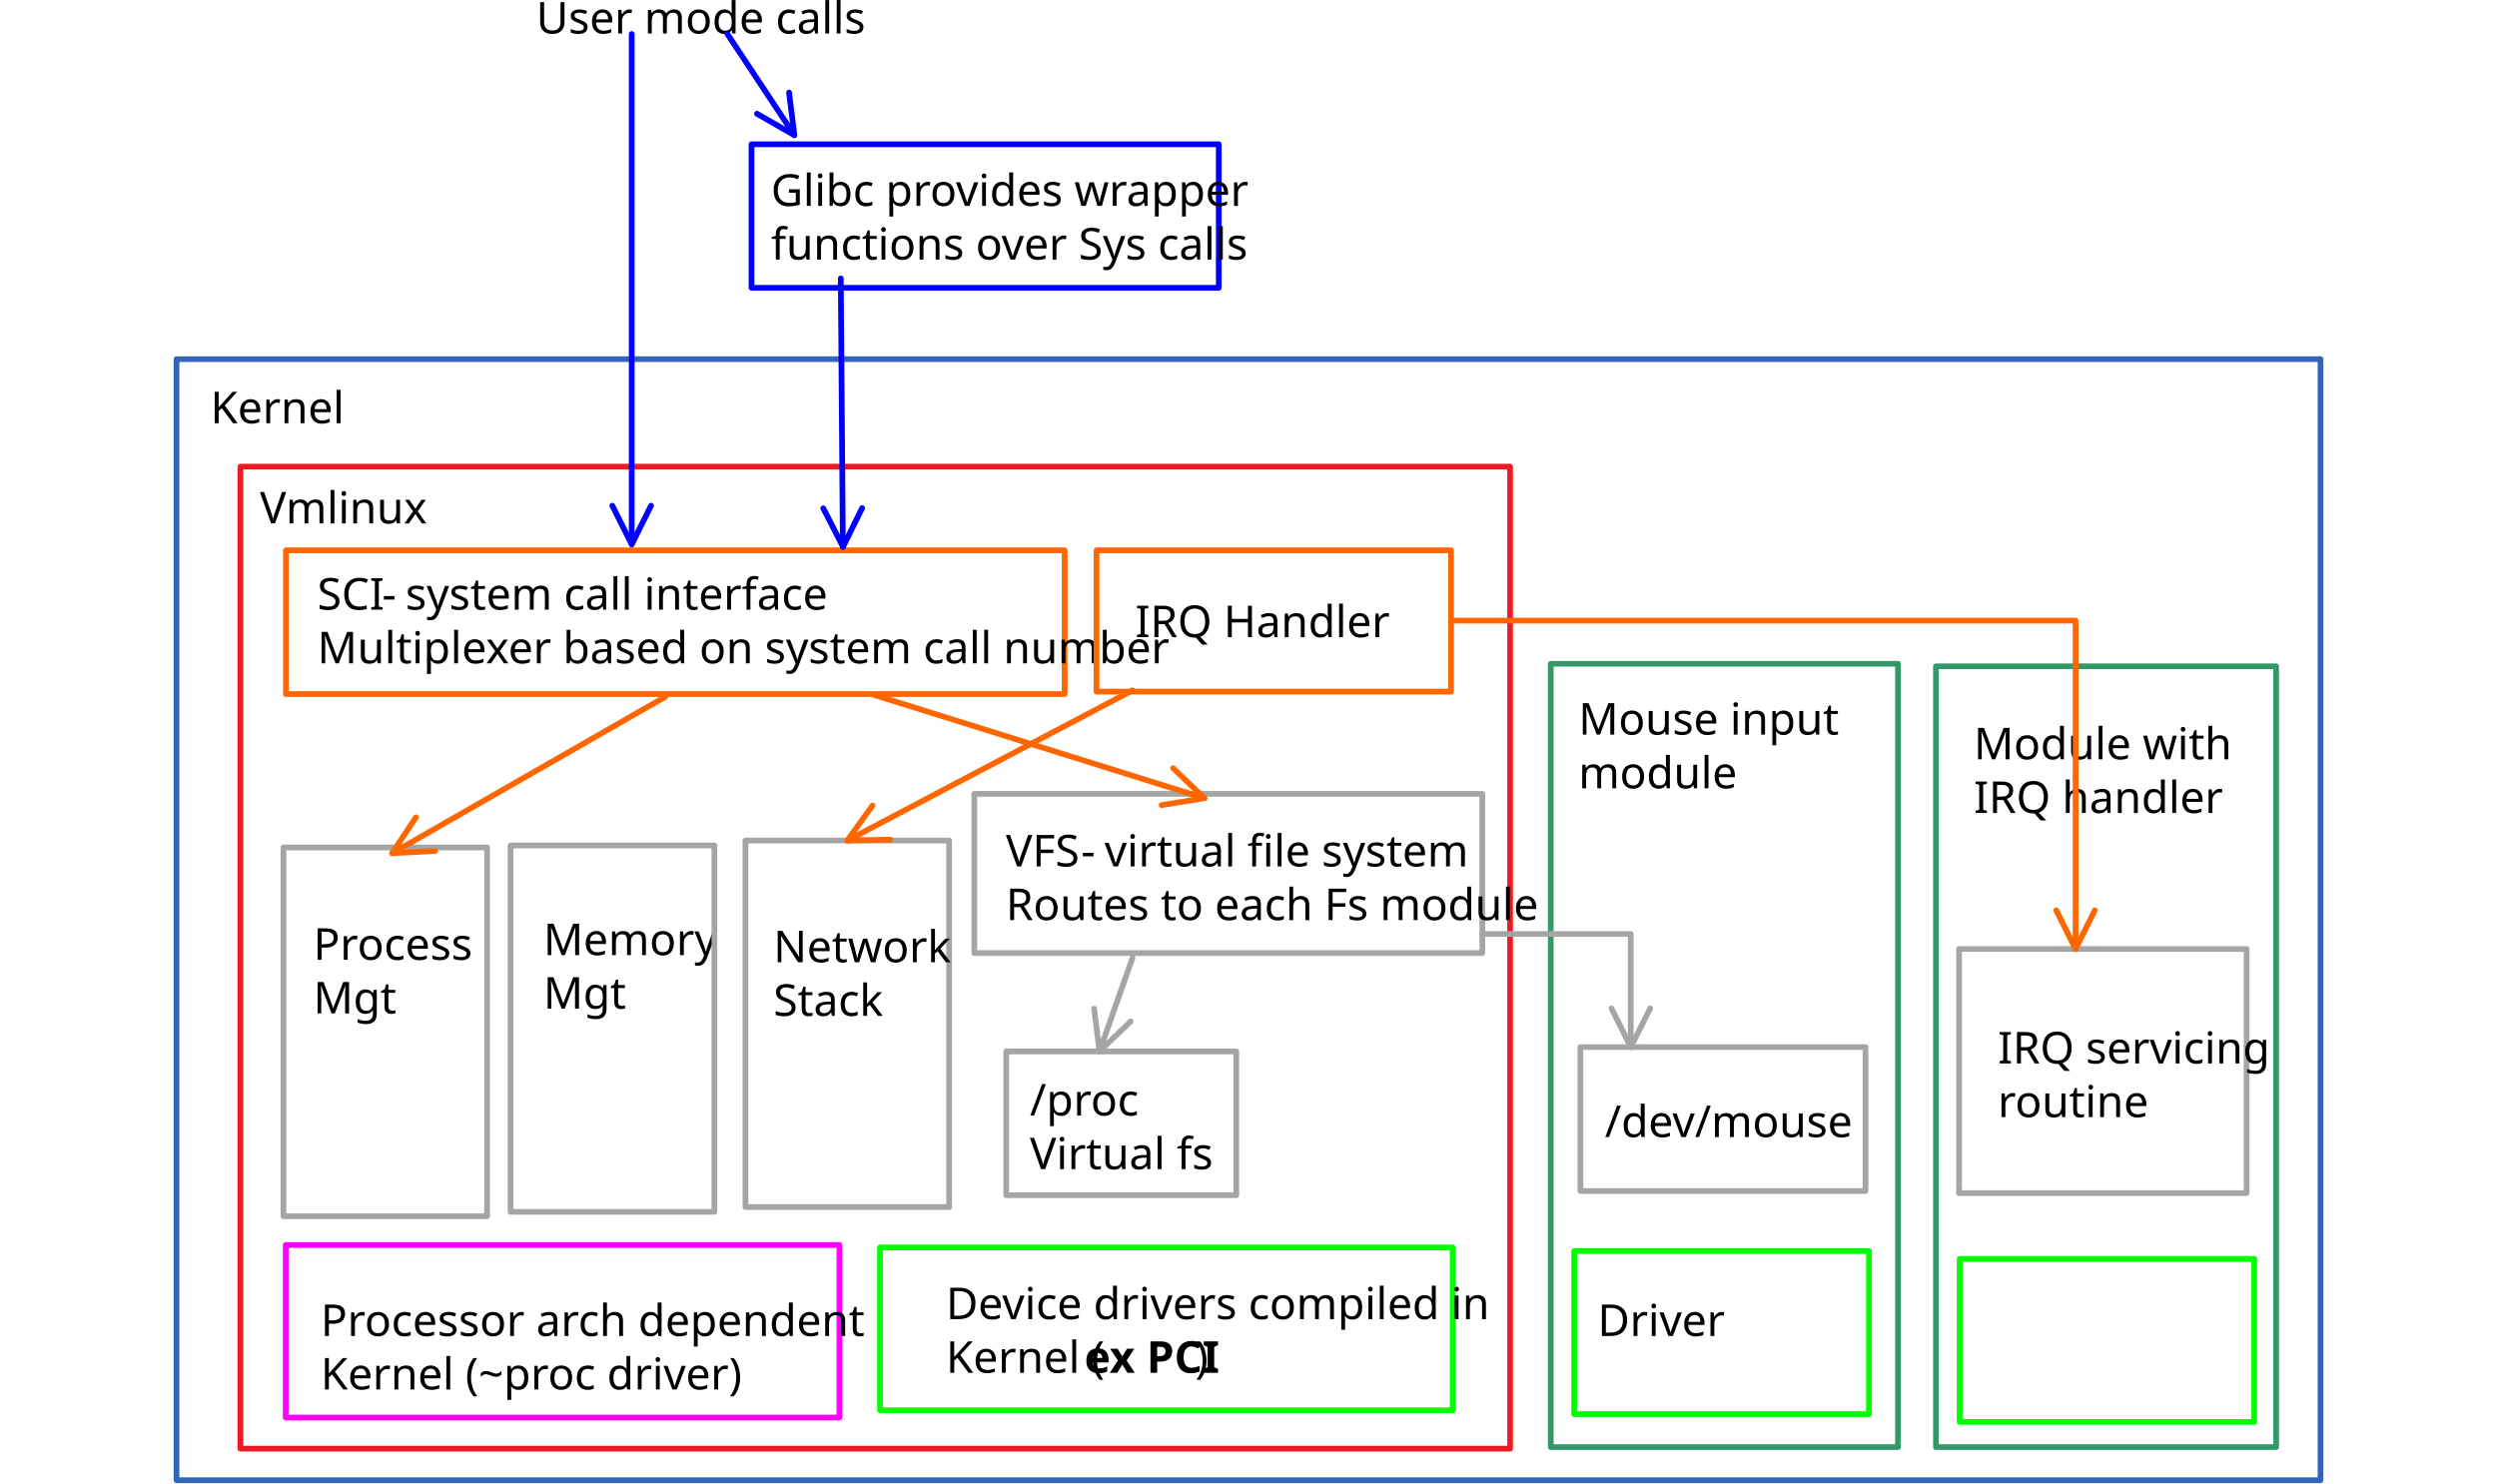
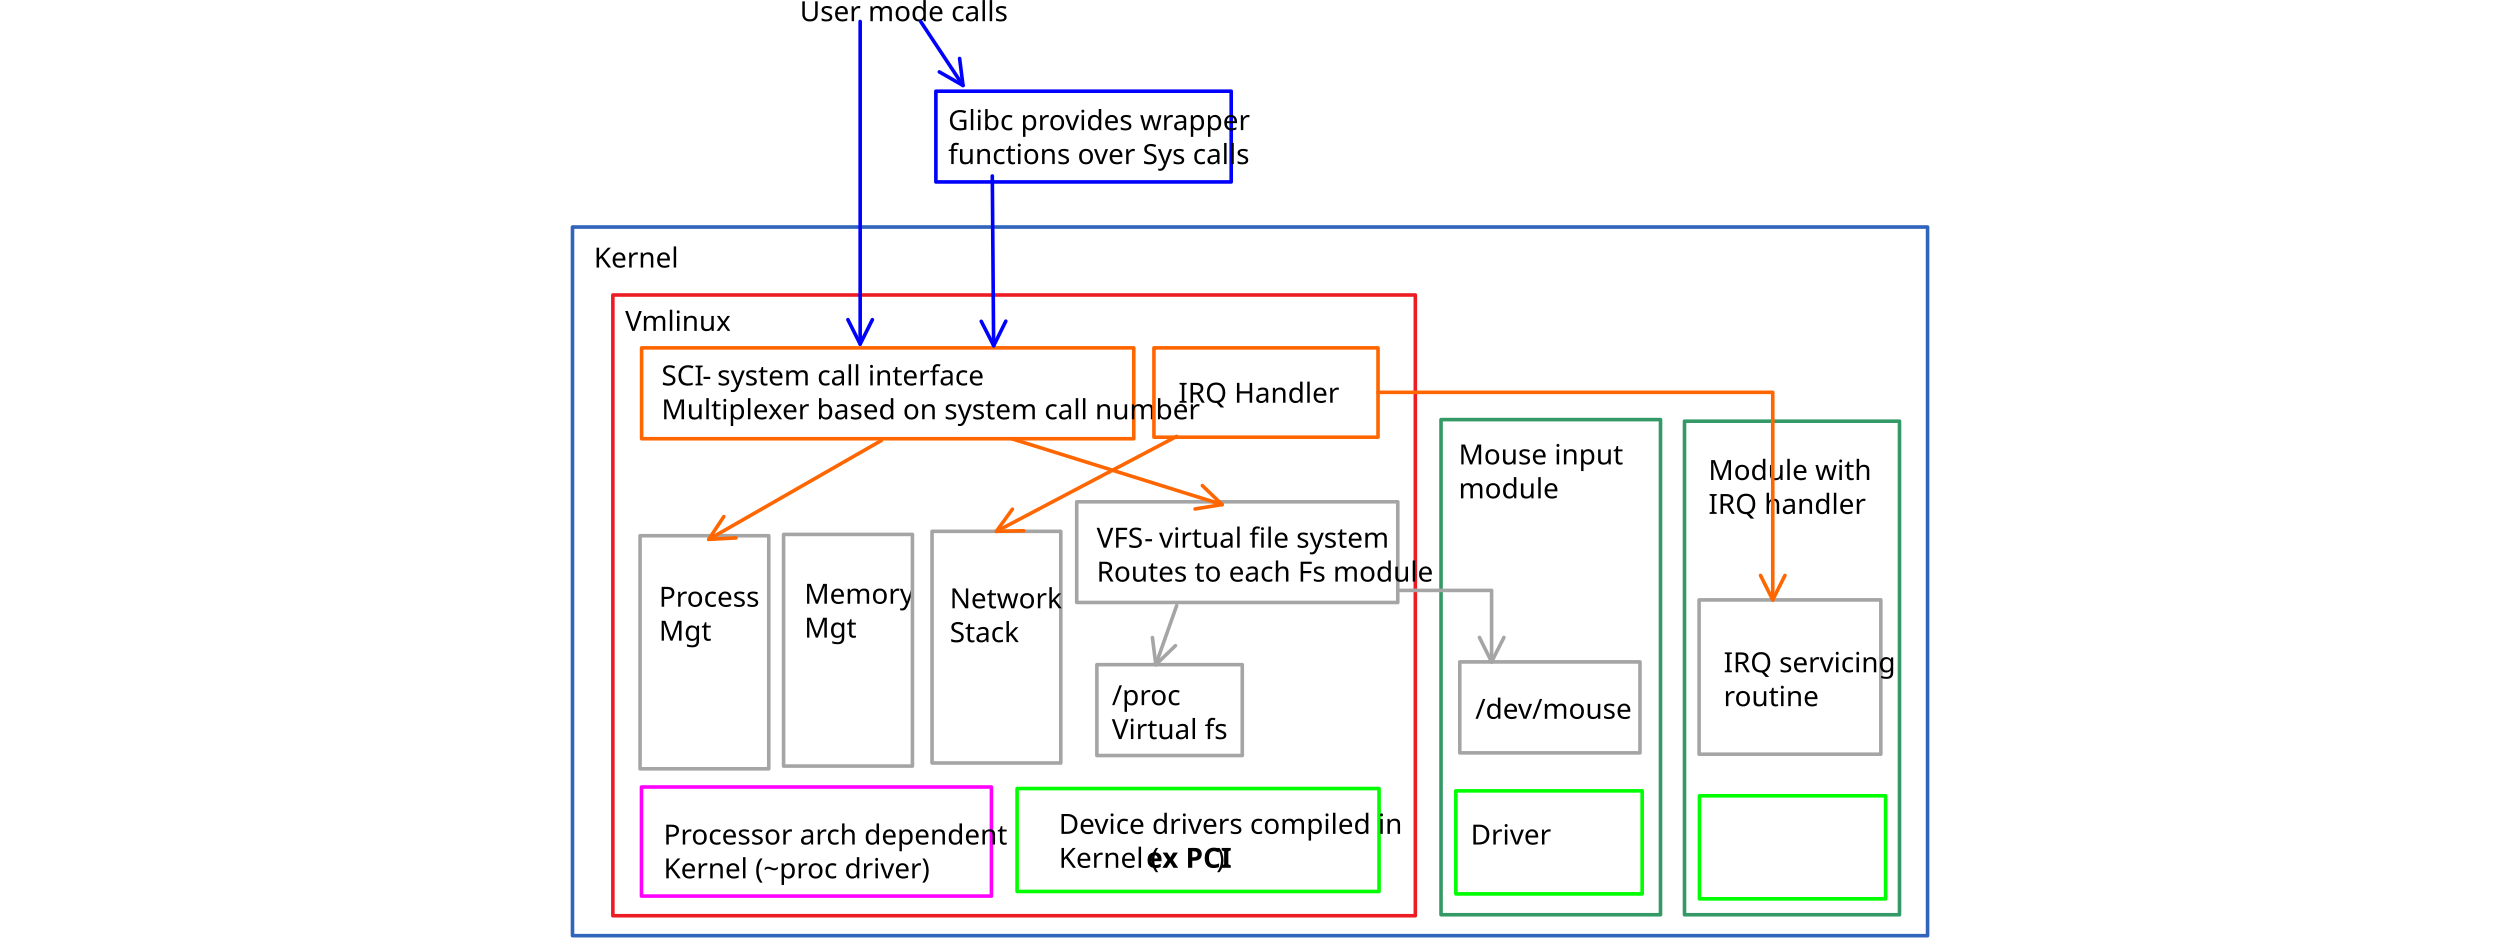
- <svg xmlns="http://www.w3.org/2000/svg" height="256.3" viewBox="0 0 431.46 256.3" width="431.46" xml:space="preserve">
+ <svg xmlns="http://www.w3.org/2000/svg" height="300" width="800" viewBox="0 0 431.46 256.3" xml:space="preserve">
  <clipPath id="a">
    <path d="m297.07 682.78h40.2v7.49h-40.2z" style="clip-rule:evenodd" />
  </clipPath>
  <clipPath id="b">
    <path d="m297.07 682.82h40.2v7.44h-40.2z" style="clip-rule:evenodd" />
  </clipPath>
  <clipPath id="c">
    <path d="m303.91 668.93h44.45v7.46h-44.45z" style="clip-rule:evenodd" />
  </clipPath>
  <clipPath id="d">
    <path d="m303.91 668.98h44.45v7.42h-44.45z" style="clip-rule:evenodd" />
  </clipPath>
  <clipPath id="e">
    <path d="m311.86 657h87.05v7.49h-87.05z" style="clip-rule:evenodd" />
  </clipPath>
  <clipPath id="f">
    <path d="m311.86 657.07h87.05v7.42h-87.05z" style="clip-rule:evenodd" />
  </clipPath>
  <clipPath id="g">
    <path d="m311.86 657.07h87.05v7.42h-87.05z" style="clip-rule:evenodd" />
  </clipPath>
  <clipPath id="h">
    <path d="m311.86 657.07h87.05v7.42h-87.05z" style="clip-rule:evenodd" />
  </clipPath>
  <clipPath id="i">
    <path d="m311.86 649.58h126.07v7.49h-126.07z" style="clip-rule:evenodd" />
  </clipPath>
  <clipPath id="j">
    <path d="m311.86 649.66h126.07v7.42h-126.07z" style="clip-rule:evenodd" />
  </clipPath>
  <clipPath id="k">
    <path d="m342.12 736.66h63.38v7.49h-63.38z" style="clip-rule:evenodd" />
  </clipPath>
  <clipPath id="l">
    <path d="m342.12 736.73h63.38v7.42h-63.38z" style="clip-rule:evenodd" />
  </clipPath>
  <clipPath id="m">
    <path d="m312.31 556.58h89.02v7.49h-89.02z" style="clip-rule:evenodd" />
  </clipPath>
  <clipPath id="n">
    <path d="m312.31 556.66h89.02v7.42h-89.02z" style="clip-rule:evenodd" />
  </clipPath>
  <clipPath id="o">
    <path d="m312.31 549.19h75.38v7.46h-75.38z" style="clip-rule:evenodd" />
  </clipPath>
  <clipPath id="p">
    <path d="m312.31 549.24h75.38v7.42h-75.38z" style="clip-rule:evenodd" />
  </clipPath>
  <clipPath id="q">
    <path d="m311.3 608.59h43.13v7.49h-43.13z" style="clip-rule:evenodd" />
  </clipPath>
  <clipPath id="r">
    <path d="m311.3 608.66h43.13v7.42h-43.13z" style="clip-rule:evenodd" />
  </clipPath>
  <clipPath id="s">
    <path d="m311.3 601.18h34.44v7.49h-34.44z" style="clip-rule:evenodd" />
  </clipPath>
  <clipPath id="t">
    <path d="m311.3 601.25h34.44v7.42h-34.44z" style="clip-rule:evenodd" />
  </clipPath>
  <clipPath id="u">
    <path d="m343.1 609.24h45.43v7.49h-45.43z" style="clip-rule:evenodd" />
  </clipPath>
  <clipPath id="v">
    <path d="m343.1 609.31h45.43v7.42h-45.43z" style="clip-rule:evenodd" />
  </clipPath>
  <clipPath id="w">
    <path d="m343.1 601.85h34.44v7.46h-34.44z" style="clip-rule:evenodd" />
  </clipPath>
  <clipPath id="x">
    <path d="m343.1 601.9h34.44v7.42h-34.44z" style="clip-rule:evenodd" />
  </clipPath>
  <clipPath id="y">
    <path d="m374.9 608.26h45.7v7.49h-45.7z" style="clip-rule:evenodd" />
  </clipPath>
  <clipPath id="z">
    <path d="m374.9 608.33h45.7v7.42h-45.7z" style="clip-rule:evenodd" />
  </clipPath>
  <clipPath id="A">
    <path d="m374.9 600.84h37.42v7.49h-37.42z" style="clip-rule:evenodd" />
  </clipPath>
  <clipPath id="B">
    <path d="m374.9 600.91h37.42v7.42h-37.42z" style="clip-rule:evenodd" />
  </clipPath>
  <clipPath id="C">
    <path d="m407.04 621.5h81.53v7.49h-81.53z" style="clip-rule:evenodd" />
  </clipPath>
  <clipPath id="D">
    <path d="m407.04 621.58h81.53v7.42h-81.53z" style="clip-rule:evenodd" />
  </clipPath>
  <clipPath id="E">
    <path d="m407.04 621.58h81.53v7.42h-81.53z" style="clip-rule:evenodd" />
  </clipPath>
  <clipPath id="F">
    <path d="m407.04 621.58h81.53v7.42h-81.53z" style="clip-rule:evenodd" />
  </clipPath>
  <clipPath id="G">
    <path d="m407.04 614.09h87.89v7.49h-87.89z" style="clip-rule:evenodd" />
  </clipPath>
  <clipPath id="H">
    <path d="m407.04 614.16h87.89v7.42h-87.89z" style="clip-rule:evenodd" />
  </clipPath>
  <clipPath id="I">
    <path d="m410.35 587.06h37.75v7.49h-37.75z" style="clip-rule:evenodd" />
  </clipPath>
  <clipPath id="J">
    <path d="m410.35 587.14h37.75v7.42h-37.75z" style="clip-rule:evenodd" />
  </clipPath>
  <clipPath id="K">
    <path d="m410.35 579.65h46.42v7.49h-46.42z" style="clip-rule:evenodd" />
  </clipPath>
  <clipPath id="L">
    <path d="m410.35 579.72h46.42v7.42h-46.42z" style="clip-rule:evenodd" />
  </clipPath>
  <clipPath id="M">
    <path d="m398.76 558.91h91.66v7.49h-91.66z" style="clip-rule:evenodd" />
  </clipPath>
  <clipPath id="N">
    <path d="m398.76 558.98h91.66v7.42h-91.66z" style="clip-rule:evenodd" />
  </clipPath>
  <clipPath id="O">
    <path d="m398.76 551.5h60.6v7.49h-60.6z" style="clip-rule:evenodd" />
  </clipPath>
  <clipPath id="P">
    <path d="m398.76 551.57h60.6v7.42h-60.6z" style="clip-rule:evenodd" />
  </clipPath>
  <clipPath id="Q">
    <path d="m398.76 551.57h60.6v7.42h-60.6z" style="clip-rule:evenodd" />
  </clipPath>
  <clipPath id="R">
    <path d="m398.76 551.57h60.6v7.42h-60.6z" style="clip-rule:evenodd" />
  </clipPath>
  <clipPath id="S">
    <path d="m544.15 594.26h51.46v7.46h-51.46z" style="clip-rule:evenodd" />
  </clipPath>
  <clipPath id="T">
    <path d="m544.15 594.31h51.46v7.42h-51.46z" style="clip-rule:evenodd" />
  </clipPath>
  <clipPath id="U">
    <path d="m544.15 586.85h42.46v7.49h-42.46z" style="clip-rule:evenodd" />
  </clipPath>
  <clipPath id="V">
    <path d="m544.15 586.92h42.46v7.42h-42.46z" style="clip-rule:evenodd" />
  </clipPath>
  <clipPath id="W">
    <path d="m488.83 556.58h39.48v7.49h-39.48z" style="clip-rule:evenodd" />
  </clipPath>
  <clipPath id="X">
    <path d="m488.83 556.66h39.48v7.42h-39.48z" style="clip-rule:evenodd" />
  </clipPath>
  <clipPath id="Y">
    <path d="m540.84 636.31h54.77v7.49h-54.77z" style="clip-rule:evenodd" />
  </clipPath>
  <clipPath id="Z">
    <path d="m540.84 636.38h54.77v7.42h-54.77z" style="clip-rule:evenodd" />
  </clipPath>
  <clipPath id="aa">
    <path d="m540.84 628.9h53.64v7.49h-53.64z" style="clip-rule:evenodd" />
  </clipPath>
  <clipPath id="ab">
    <path d="m540.84 628.97h53.64v7.42h-53.64z" style="clip-rule:evenodd" />
  </clipPath>
  <clipPath id="ac">
    <path d="m489.84 584.09h54.65v7.49h-54.65z" style="clip-rule:evenodd" />
  </clipPath>
  <clipPath id="ad">
    <path d="m489.84 584.14h54.65v7.44h-54.65z" style="clip-rule:evenodd" />
  </clipPath>
  <clipPath id="ae">
    <path d="m486.19 639.72h55.7v7.49h-55.7z" style="clip-rule:evenodd" />
  </clipPath>
  <clipPath id="af">
    <path d="m486.19 639.79h55.7v7.42h-55.7z" style="clip-rule:evenodd" />
  </clipPath>
  <clipPath id="ag">
    <path d="m486.19 632.3h43.18v7.49h-43.18z" style="clip-rule:evenodd" />
  </clipPath>
  <clipPath id="ah">
    <path d="m486.19 632.38h43.18v7.42h-43.18z" style="clip-rule:evenodd" />
  </clipPath>
  <clipPath id="ai">
    <path d="m374.57 712.8h81.6v7.49h-81.6z" style="clip-rule:evenodd" />
  </clipPath>
  <clipPath id="aj">
    <path d="m374.57 712.87h81.6v7.42h-81.6z" style="clip-rule:evenodd" />
  </clipPath>
  <clipPath id="ak">
    <path d="m374.57 705.41h81.07v7.49h-81.07z" style="clip-rule:evenodd" />
  </clipPath>
  <clipPath id="al">
    <path d="m374.57 705.46h81.07v7.44h-81.07z" style="clip-rule:evenodd" />
  </clipPath>
  <clipPath id="am">
    <path d="m424.92 653.21h54.24v7.49h-54.24z" style="clip-rule:evenodd" />
  </clipPath>
  <clipPath id="an">
    <path d="m424.92 653.28h54.24v7.42h-54.24z" style="clip-rule:evenodd" />
  </clipPath>
  <g transform="matrix(1.25 0 0 -1.25 -340.12 928.68)">
    <g style="fill:none;stroke-width:.79;stroke-linecap:round;stroke-linejoin:round;stroke-miterlimit:10">
      <path d="m296.5 693.29h296.37v-154.99h-296.37z" style="stroke:#3165bb" />
      <path d="m305.33 678.43h175.51v-135.77h-175.51z" style="stroke:#ed1c24" />
      <path d="m393.74 570.48h79.16v-22.51h-79.16z" style="stroke:#0f0" />
      <path d="m539.71 650.83h47.02v-107.95h-47.02z" style="stroke:#396" />
      <path d="m311.28 625.78h28.15v-50.98h-28.15z" style="stroke:#a5a5a5" />
      <path d="m311.62 666.86h107.64v-19.87h-107.64z" style="stroke:#f60" />
      <path d="m311.59 570.82h76.54v-23.86h-76.54z" style="stroke:#f0f" />
    </g>
    <g style="clip-path:url(#a)">
      <g style="clip-path:url(#b)">
        <text style="font-size:6.1;font-family:Droid Sans" transform="matrix(1 0 0 -1 301.18 684.43)">
          <tspan x="0 3.17 6.21 8.33 11.5 14.53" y="0">Kernel</tspan>
        </text>
      </g>
    </g>
    <g style="clip-path:url(#c)">
      <g style="clip-path:url(#d)">
        <text style="font-size:6.07;font-family:Droid Sans" transform="matrix(1 0 0 -1 308.02 670.58)">
          <tspan x="0 3.44 8.34 9.74 11.14 14.32 17.51" y="0">Vmlinux</tspan>
        </text>
      </g>
    </g>
    <g style="clip-path:url(#e)">
      <g style="clip-path:url(#f)">
        <text style="font-size:6.1;font-family:Droid Sans" transform="matrix(1 0 0 -1 315.96 658.66)">
          <tspan x="0 2.8 6.05 7.58" y="0">SCI </tspan>
        </text>
      </g>
      <g style="clip-path:url(#g)">
        <text style="font-size:6.1;font-family:Droid Sans" transform="matrix(1 0 0 -1 324.91 658.66)">
          <tspan x="0" y="0">-</tspan>
        </text>
      </g>
      <g style="clip-path:url(#h)">
        <text style="font-size:6.1;font-family:Droid Sans" transform="matrix(1 0 0 -1 328.15 658.66)">
          <tspan x="0 2.38 5.18 7.56 9.63 12.67 17.59 18.79 21.37 24.31 25.71 27.1 28.44 29.84 33.02 35.08 38.12 40.26 42.12 45.05 47.63" y="0">system call interface</tspan>
        </text>
      </g>
    </g>
    <g style="clip-path:url(#i)">
      <g style="clip-path:url(#j)">
        <text style="font-size:6.1;font-family:Droid Sans" transform="matrix(1 0 0 -1 315.96 651.24)">
          <tspan x="0 5.22 8.42 9.81 11.87 13.27 16.45 17.86 20.89 23.55 26.58 28.72 30 33.2 36.12 38.5 41.56 44.76 46.1 49.35 52.55 53.93 56.33 59.11 61.5 63.57 66.6 71.53 72.73 75.31 78.25 79.65 81.03 82.41 85.61 88.81 93.73 96.93 99.96" y="0">Multiplexer based on system call number</tspan>
        </text>
      </g>
    </g>
    <g style="fill:none;stroke-width:.79;stroke-linecap:round;stroke-linejoin:round;stroke-miterlimit:10;stroke:#00f">
      <path d="m359.42 738.24v-70.54" />
      <path d="m362.09 673.03-2.67-5.35-2.68 5.35" />
      <path d="m388.32 704.45.29-37.11" />
      <path d="m391.27 672.7-2.64-5.36-2.73 5.33" />
    </g>
    <g style="clip-path:url(#k)">
      <g style="clip-path:url(#l)">
        <text style="font-size:6.1;font-family:Droid Sans" transform="matrix(1 0 0 -1 346.22 738.31)">
          <tspan x="0 3.91 6.3 9.33 11.46 12.77 17.65 20.88 24.05 27.09 28.35 30.93 33.83 35.23 36.61" y="0">User mode calls</tspan>
        </text>
      </g>
    </g>
    <g style="clip-path:url(#m)">
      <g style="clip-path:url(#n)">
        <text style="font-size:6.1;font-family:Droid Sans" transform="matrix(1 0 0 -1 316.42 558.24)">
          <tspan x="0 3.15 5.28 8.52 11.09 14.13 16.51 18.9 22.11 24.24 25.41 28.33 30.43 33.01 36.17 37.49 40.66 43.7 46.88 49.91 53.1 56.27 59.3 62.48" y="0">Processor arch dependent</tspan>
        </text>
      </g>
    </g>
    <g style="clip-path:url(#o)">
      <g style="clip-path:url(#p)">
        <text style="font-size:6.07;font-family:Droid Sans" transform="matrix(1 0 0 -1 316.42 550.85)">
          <tspan x="0 3.16 6.21 8.33 11.49 14.54 15.93 17.25 19.09 22.14 25.31 27.43 30.65 33.22 34.46 37.63 39.75 41.15 43.92 46.96 49.08" y="0">Kernel (~proc driver)</tspan>
        </text>
      </g>
    </g>
    <g style="clip-path:url(#q)">
      <g style="clip-path:url(#r)">
        <text style="font-size:6.1;font-family:Droid Sans" transform="matrix(1 0 0 -1 315.41 610.25)">
          <tspan x="0 3.19 5.32 8.58 11.16 14.22 16.6" y="0">Process</tspan>
        </text>
      </g>
    </g>
    <g style="clip-path:url(#s)">
      <g style="clip-path:url(#t)">
        <text style="font-size:6.1;font-family:Droid Sans" transform="matrix(1 0 0 -1 315.41 602.83)">
          <tspan x="0 5.22 8.1" y="0">Mgt</tspan>
        </text>
      </g>
    </g>
    <g style="clip-path:url(#u)">
      <g style="clip-path:url(#v)">
        <text style="font-size:6.1;font-family:Droid Sans" transform="matrix(1 0 0 -1 347.21 610.9)">
          <tspan x="0 5.22 8.26 13.16 16.39 18.52" y="0">Memory</tspan>
        </text>
      </g>
    </g>
    <g style="clip-path:url(#w)">
      <g style="clip-path:url(#x)">
        <text style="font-size:6.07;font-family:Droid Sans" transform="matrix(1 0 0 -1 347.21 603.5)">
          <tspan x="0 5.23 8.09" y="0">Mgt</tspan>
        </text>
      </g>
    </g>
    <path d="m342.67 626.06h28.18v-50.66h-28.18z" style="fill:none;stroke:#a5a5a5;stroke-width:.79;stroke-linecap:round;stroke-linejoin:round;stroke-miterlimit:10" />
    <path d="m375.14 626.74h28.16v-50.67h-28.16z" style="fill:none;stroke:#a5a5a5;stroke-width:.79;stroke-linecap:round;stroke-linejoin:round;stroke-miterlimit:10" />
    <g style="clip-path:url(#y)">
      <g style="clip-path:url(#z)">
        <text style="font-size:6.1;font-family:Droid Sans" transform="matrix(1 0 0 -1 379.01 609.91)">
          <tspan x="0 3.91 6.95 9.02 13.38 16.62 18.75" y="0">Network</tspan>
        </text>
      </g>
    </g>
    <g style="clip-path:url(#A)">
      <g style="clip-path:url(#B)">
        <text style="font-size:6.1;font-family:Droid Sans" transform="matrix(1 0 0 -1 379.01 602.5)">
          <tspan x="0 2.8 4.84 7.76 10.34" y="0">Stack</tspan>
        </text>
      </g>
    </g>
    <path d="m406.78 633.19h70.22v-22.01h-70.22z" style="fill:none;stroke:#a5a5a5;stroke-width:.79;stroke-linecap:round;stroke-linejoin:round;stroke-miterlimit:10" />
    <g style="clip-path:url(#C)">
      <g style="clip-path:url(#D)">
        <text style="font-size:6.1;font-family:Droid Sans" transform="matrix(1 0 0 -1 411.14 623.16)">
          <tspan x="0 3.43 6.23 9" y="0">VFS </tspan>
        </text>
      </g>
      <g style="clip-path:url(#E)">
        <text style="font-size:6.1;font-family:Droid Sans" transform="matrix(1 0 0 -1 421.54 623.16)">
          <tspan x="0" y="0">-</tspan>
        </text>
      </g>
      <g style="clip-path:url(#F)">
        <text style="font-size:6.1;font-family:Droid Sans" transform="matrix(1 0 0 -1 424.78 623.16)">
          <tspan x="0 2.78 4.18 6.28 8.33 11.49 14.41 15.79 17.11 18.97 20.35 21.75 24.79 26.11 28.49 31.25 33.64 35.68 38.72" y="0">virtual file system</tspan>
        </text>
      </g>
    </g>
    <g style="clip-path:url(#G)">
      <g style="clip-path:url(#H)">
        <text style="font-size:6.1;font-family:Droid Sans" transform="matrix(1 0 0 -1 411.14 615.74)">
          <tspan x="0 3.31 6.55 9.72 11.76 14.79 17.18 18.43 20.47 23.7 25.02 28.06 30.98 33.56 36.71 38.03 40.83 43.19 44.57 49.47 52.7 55.87 59.04 60.44" y="0">Routes to each Fs module</tspan>
        </text>
      </g>
    </g>
    <g style="fill:none;stroke-width:.79;stroke-linecap:round;stroke-linejoin:round;stroke-miterlimit:10">
      <path d="m411.19 597.58h31.8v-19.88h-31.8z" style="stroke:#a5a5a5" />
      <path d="m489.7 569.98h40.75v-22.54h-40.75z" style="stroke:#0f0" />
      <path d="m542.9 611.74h39.75v-33.75h-39.75z" style="stroke:#a5a5a5" />
      <g style="stroke:#f60">
        <path d="m364.06 646.61-37.76-21.63" />
        <path d="m332.26 625.3-5.96-.32 3.29 4.97" />
        <path d="m392.54 646.99 46.04-14.4" />
        <path d="m434.26 636.74 4.32-4.15-5.91-.96" />
      </g>
      <g style="stroke:#a5a5a5">
        <path d="m428.64 610.49-4.56-12.91" />
        <path d="m428.38 601.73-4.3-4.15-.74 5.92" />
      </g>
    </g>
    <g style="clip-path:url(#I)">
      <g style="clip-path:url(#J)">
        <text style="font-size:6.1;font-family:Droid Sans" transform="matrix(1 0 0 -1 414.46 588.72)">
          <tspan x="0 2.37 5.54 7.67 10.88" y="0">/proc</tspan>
        </text>
      </g>
    </g>
    <g style="clip-path:url(#K)">
      <g style="clip-path:url(#L)">
        <text style="font-size:6.1;font-family:Droid Sans" transform="matrix(1 0 0 -1 414.46 581.3)">
          <tspan x="0 3.43 4.83 6.94 8.98 12.14 15.06 16.44 17.82 19.68" y="0">Virtual fs</tspan>
        </text>
      </g>
    </g>
    <g style="clip-path:url(#M)">
      <g style="clip-path:url(#N)">
        <text style="font-size:6.1;font-family:Droid Sans" transform="matrix(1 0 0 -1 402.86 560.57)">
          <tspan x="0 3.76 6.8 9.59 10.99 13.55 16.59 17.85 21.02 23.15 24.52 27.3 30.34 32.47 34.85 36.09 38.67 41.88 46.79 49.96 51.36 52.74 55.78 58.96 60.21 61.61 64.77" y="0">Device drivers compiled in </tspan>
        </text>
      </g>
    </g>
    <g style="clip-path:url(#O)">
      <g style="clip-path:url(#P)">
        <text style="font-size:6.1;font-family:Droid Sans" transform="matrix(1 0 0 -1 402.86 553.15)">
          <tspan x="0 3.17 6.21 8.33 11.5 14.53 15.93 17.26" y="0">Kernel (</tspan>
        </text>
      </g>
      <g style="clip-path:url(#Q)">
        <text style="font-weight:bold;font-size:6.1;font-family:Droid Sans" transform="matrix(1 0 0 -1 421.99 553.15)">
          <tspan x="0 3.05 5.85 7.15 10.39 13.62" y="0">ex PCI</tspan>
        </text>
      </g>
      <g style="clip-path:url(#R)">
        <text style="font-size:6.1;font-family:Droid Sans" transform="matrix(1 0 0 -1 437.3 553.15)">
          <tspan x="0" y="0">)</tspan>
        </text>
      </g>
    </g>
    <g style="clip-path:url(#S)">
      <g style="clip-path:url(#T)">
        <text style="font-size:6.07;font-family:Droid Sans" transform="matrix(1 0 0 -1 548.26 595.92)">
          <tspan x="0 1.53 4.83 8.91 10.25 12.62 15.67 17.78 20.55 21.95 24.53 25.93 29.09" y="0">IRQ servicing</tspan>
        </text>
      </g>
    </g>
    <g style="clip-path:url(#U)">
      <g style="clip-path:url(#V)">
        <text style="font-size:6.1;font-family:Droid Sans" transform="matrix(1 0 0 -1 548.26 588.5)">
          <tspan x="0 2.13 5.34 8.52 10.56 11.97 15.12" y="0">routine</tspan>
        </text>
      </g>
    </g>
    <g style="clip-path:url(#W)">
      <g style="clip-path:url(#X)">
        <text style="font-size:6.1;font-family:Droid Sans" transform="matrix(1 0 0 -1 492.94 558.24)">
          <tspan x="0 3.79 5.91 7.32 10.09 13.12" y="0">Driver</tspan>
        </text>
      </g>
    </g>
    <g style="clip-path:url(#Y)">
      <g style="clip-path:url(#Z)">
        <text style="font-size:6.1;font-family:Droid Sans" transform="matrix(1 0 0 -1 544.94 637.97)">
          <tspan x="0 5.22 8.46 11.63 14.79 16.2 19.23 20.48 24.84 26.24 28.29" y="0">Module with</tspan>
        </text>
      </g>
    </g>
    <g style="clip-path:url(#aa)">
      <g style="clip-path:url(#ab)">
        <text style="font-size:6.1;font-family:Droid Sans" transform="matrix(1 0 0 -1 544.94 630.55)">
          <tspan x="0 1.51 4.82 8.92 10.25 13.42 16.34 19.49 22.66 24.06 27.1" y="0">IRQ handler</tspan>
        </text>
      </g>
    </g>
    <path d="m486.46 651.17h48v-108.29h-48z" style="fill:none;stroke:#396;stroke-width:.79;stroke-linecap:round;stroke-linejoin:round;stroke-miterlimit:10" />
    <path d="m490.56 598.18h39.41v-19.9h-39.41z" style="fill:none;stroke:#a5a5a5;stroke-width:.79;stroke-linecap:round;stroke-linejoin:round;stroke-miterlimit:10" />
    <g style="clip-path:url(#ac)">
      <g style="clip-path:url(#ad)">
        <text style="font-size:6.1;font-family:Droid Sans" transform="matrix(1 0 0 -1 493.94 585.74)">
          <tspan x="0 2.37 5.54 8.58 11.37 13.74 18.63 21.86 25.03 27.41" y="0">/dev/mouse</tspan>
        </text>
      </g>
    </g>
    <g style="clip-path:url(#ae)">
      <g style="clip-path:url(#af)">
        <text style="font-size:6.1;font-family:Droid Sans" transform="matrix(1 0 0 -1 490.3 641.38)">
          <tspan x="0 5.22 8.46 11.63 14.01 17.04 18.29 19.7 22.85 26.02 29.19" y="0">Mouse input</tspan>
        </text>
      </g>
    </g>
    <g style="clip-path:url(#ag)">
      <g style="clip-path:url(#ah)">
        <text style="font-size:6.1;font-family:Droid Sans" transform="matrix(1 0 0 -1 490.3 633.96)">
          <tspan x="0 4.89 8.12 11.29 14.46 15.86" y="0">module</tspan>
        </text>
      </g>
    </g>
    <g style="fill:none;stroke-width:.79;stroke-linecap:round;stroke-linejoin:round;stroke-miterlimit:10">
      <path d="m477 613.82h20.52v-15.64" style="stroke:#a5a5a5" />
      <path d="m500.21 603.53-2.69-5.35-2.66 5.35" style="stroke:#a5a5a5" />
      <g style="stroke:#00f">
        <path d="m375.98 723h64.59v-19.85h-64.59z" />
        <path d="m372.65 738.24 9.26-13.99" />
        <path d="m381.17 730.15.74-5.9-5.18 2.97" />
      </g>
    </g>
    <g style="clip-path:url(#ai)">
      <g style="clip-path:url(#aj)">
        <text style="font-size:6.1;font-family:Droid Sans" transform="matrix(1 0 0 -1 378.67 714.48)">
          <tspan x="0 3.85 5.25 6.63 9.83 12.41 13.8 17 19.12 22.36 25.14 26.54 29.72 32.76 35.17 36.44 40.8 42.93 45.87 49.07 52.27 55.3" y="0">Glibc provides wrapper</tspan>
        </text>
      </g>
    </g>
    <g style="clip-path:url(#ak)">
      <g style="clip-path:url(#al)">
        <text style="font-size:6.1;font-family:Droid Sans" transform="matrix(1 0 0 -1 378.67 707.06)">
          <tspan x="0 1.86 5.04 8.24 10.82 12.88 14.28 17.5 20.7 23.1 24.42 27.65 30.43 33.47 35.61 36.88 39.68 42.44 44.84 46.17 48.74 51.68 53.08 54.47" y="0">functions over Sys calls</tspan>
        </text>
      </g>
    </g>
    <path d="m542.98 568.9h40.72v-22.54h-40.72z" style="fill:none;stroke:#0f0;stroke-width:.79;stroke-linecap:round;stroke-linejoin:round;stroke-miterlimit:10" />
    <path d="m423.67 666.86h49.01v-19.53h-49.01z" style="fill:none;stroke:#f60;stroke-width:.79;stroke-linecap:round;stroke-linejoin:round;stroke-miterlimit:10" />
    <g style="clip-path:url(#am)">
      <g style="clip-path:url(#an)">
        <text style="font-size:6.1;font-family:Droid Sans" transform="matrix(1 0 0 -1 429.02 654.86)">
          <tspan x="0 1.51 4.82 8.92 10.25 14.01 16.93 20.09 23.26 24.66 27.69" y="0">IRQ Handler</tspan>
        </text>
      </g>
    </g>
    <g style="fill:none;stroke-width:.79;stroke-linecap:round;stroke-linejoin:round;stroke-miterlimit:10;stroke:#f60">
      <path d="m472.68 657.14h86.33v-45.4" />
      <path d="m561.67 617.09-2.66-5.35-2.67 5.35" />
      <path d="m428.64 647.5-39.41-20.76" />
      <path d="m395.18 626.86-5.97-.12 3.5 4.84" />
    </g>
  </g>
</svg>
